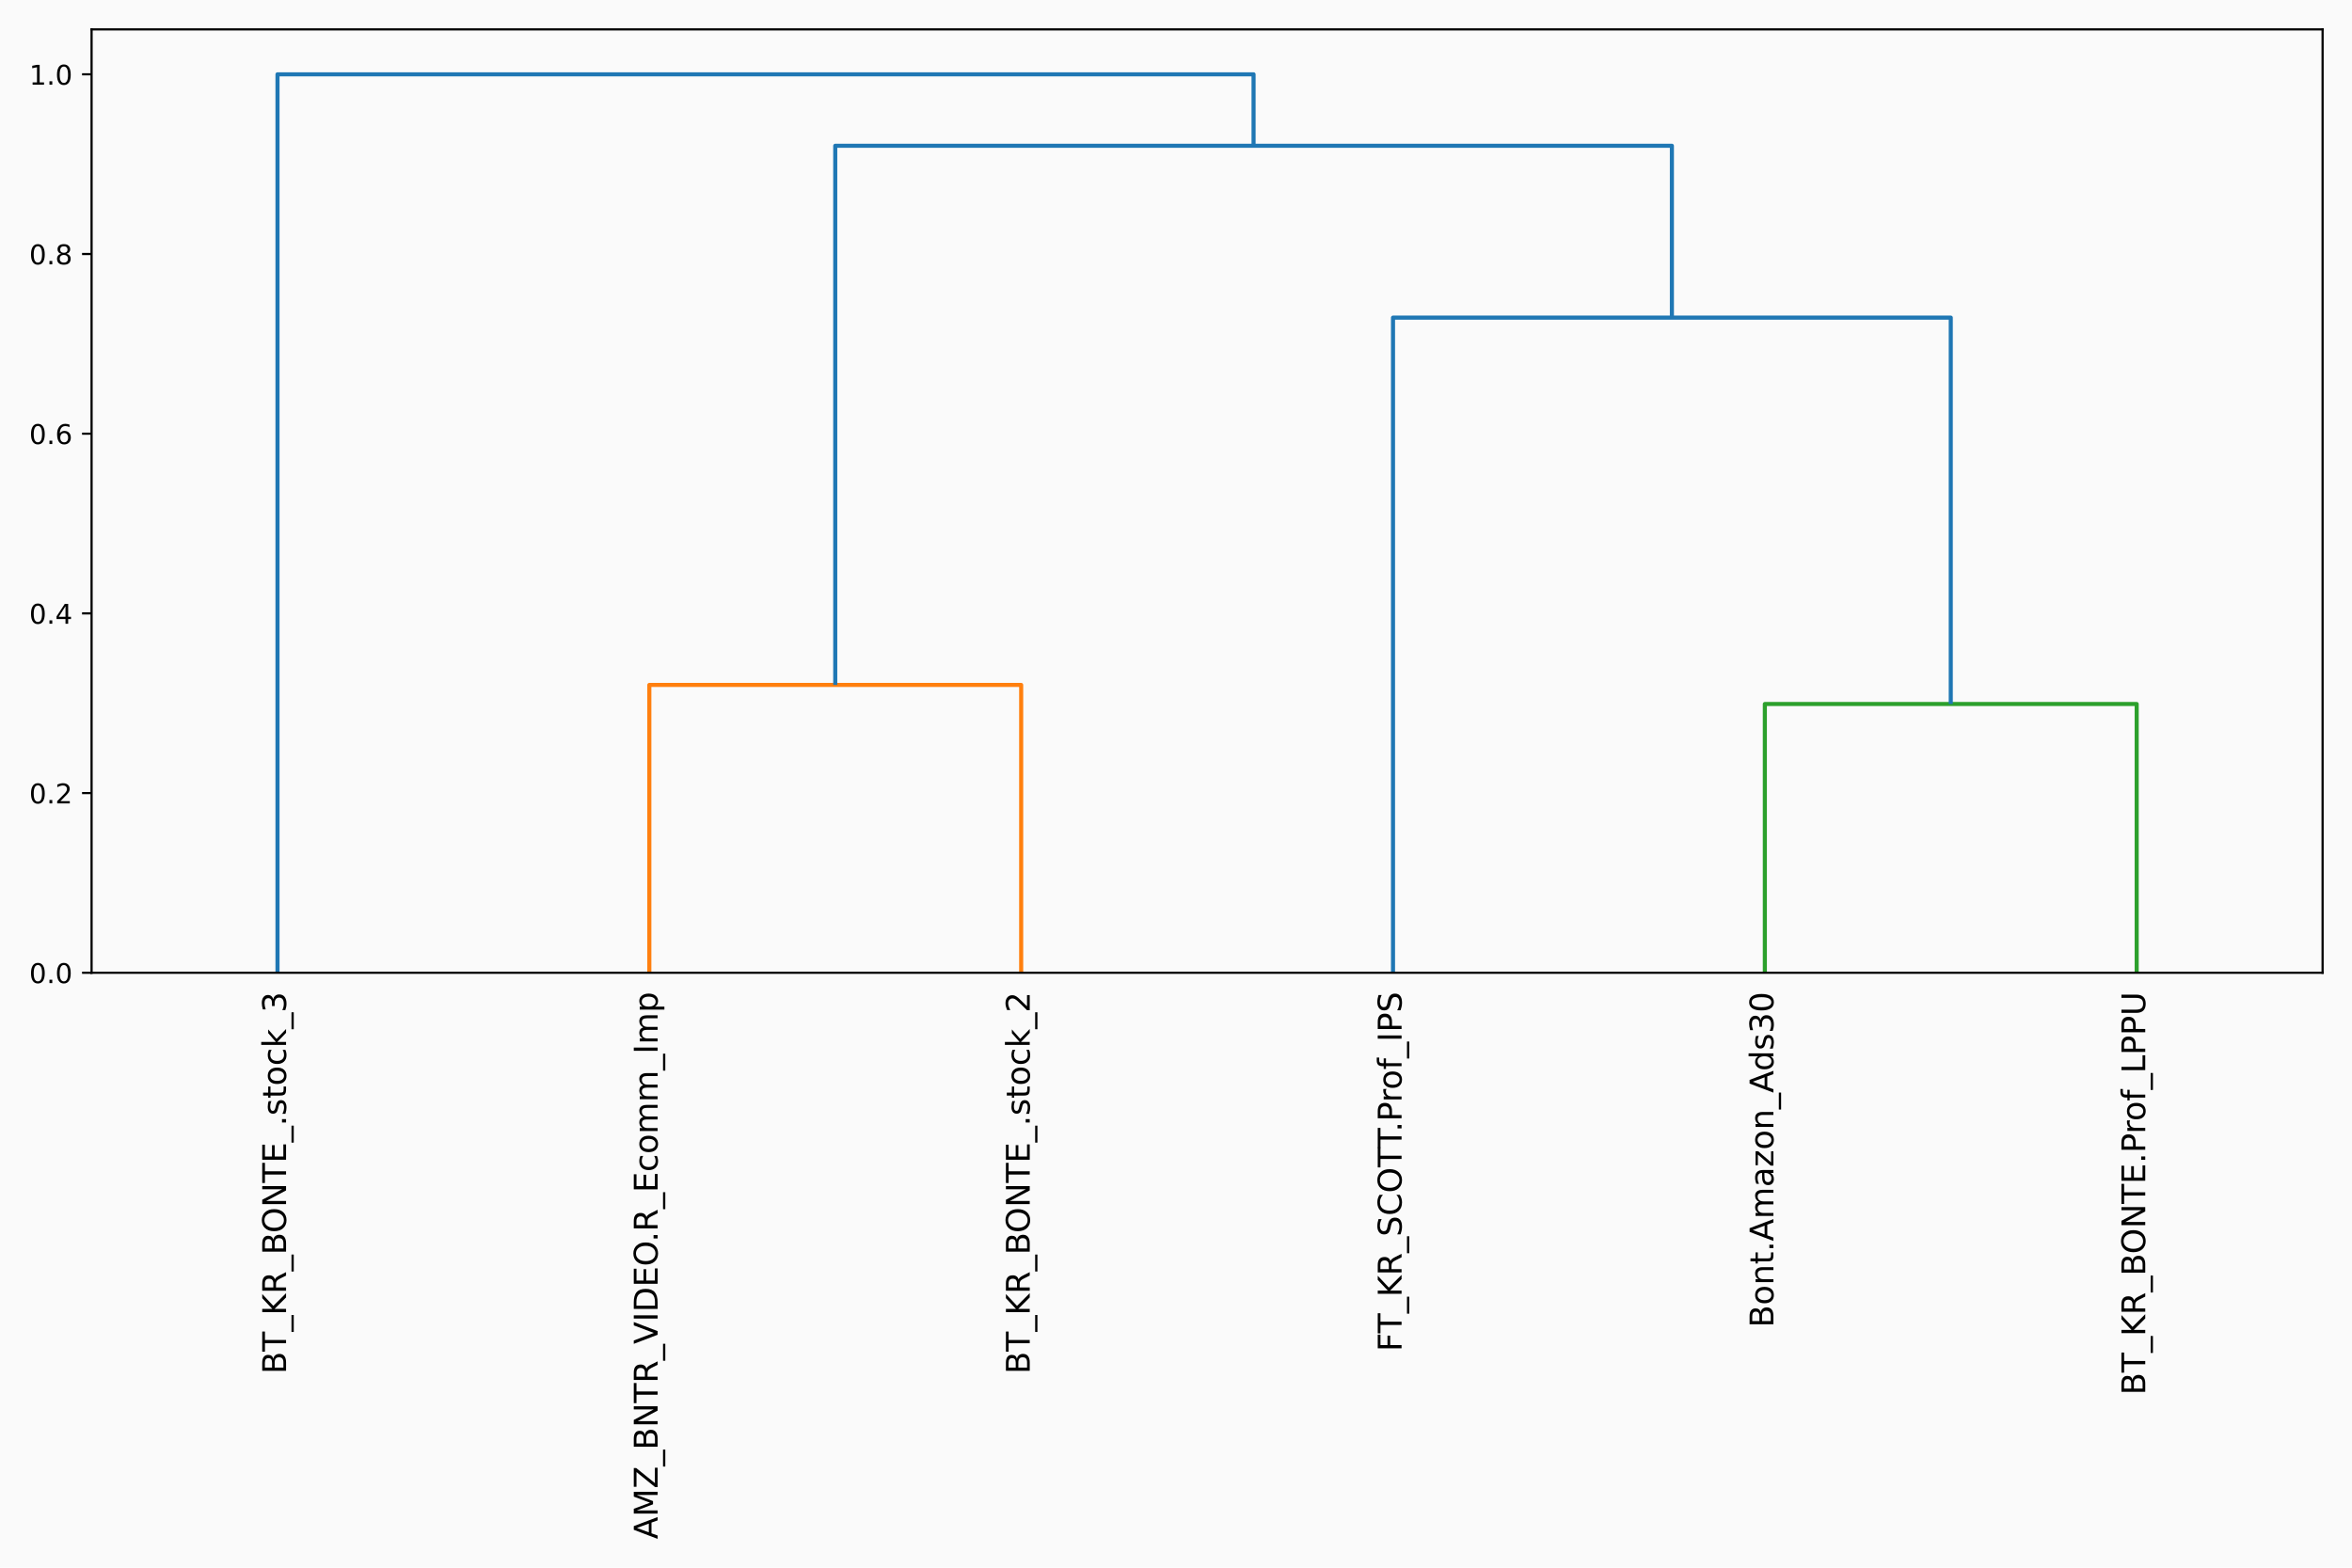
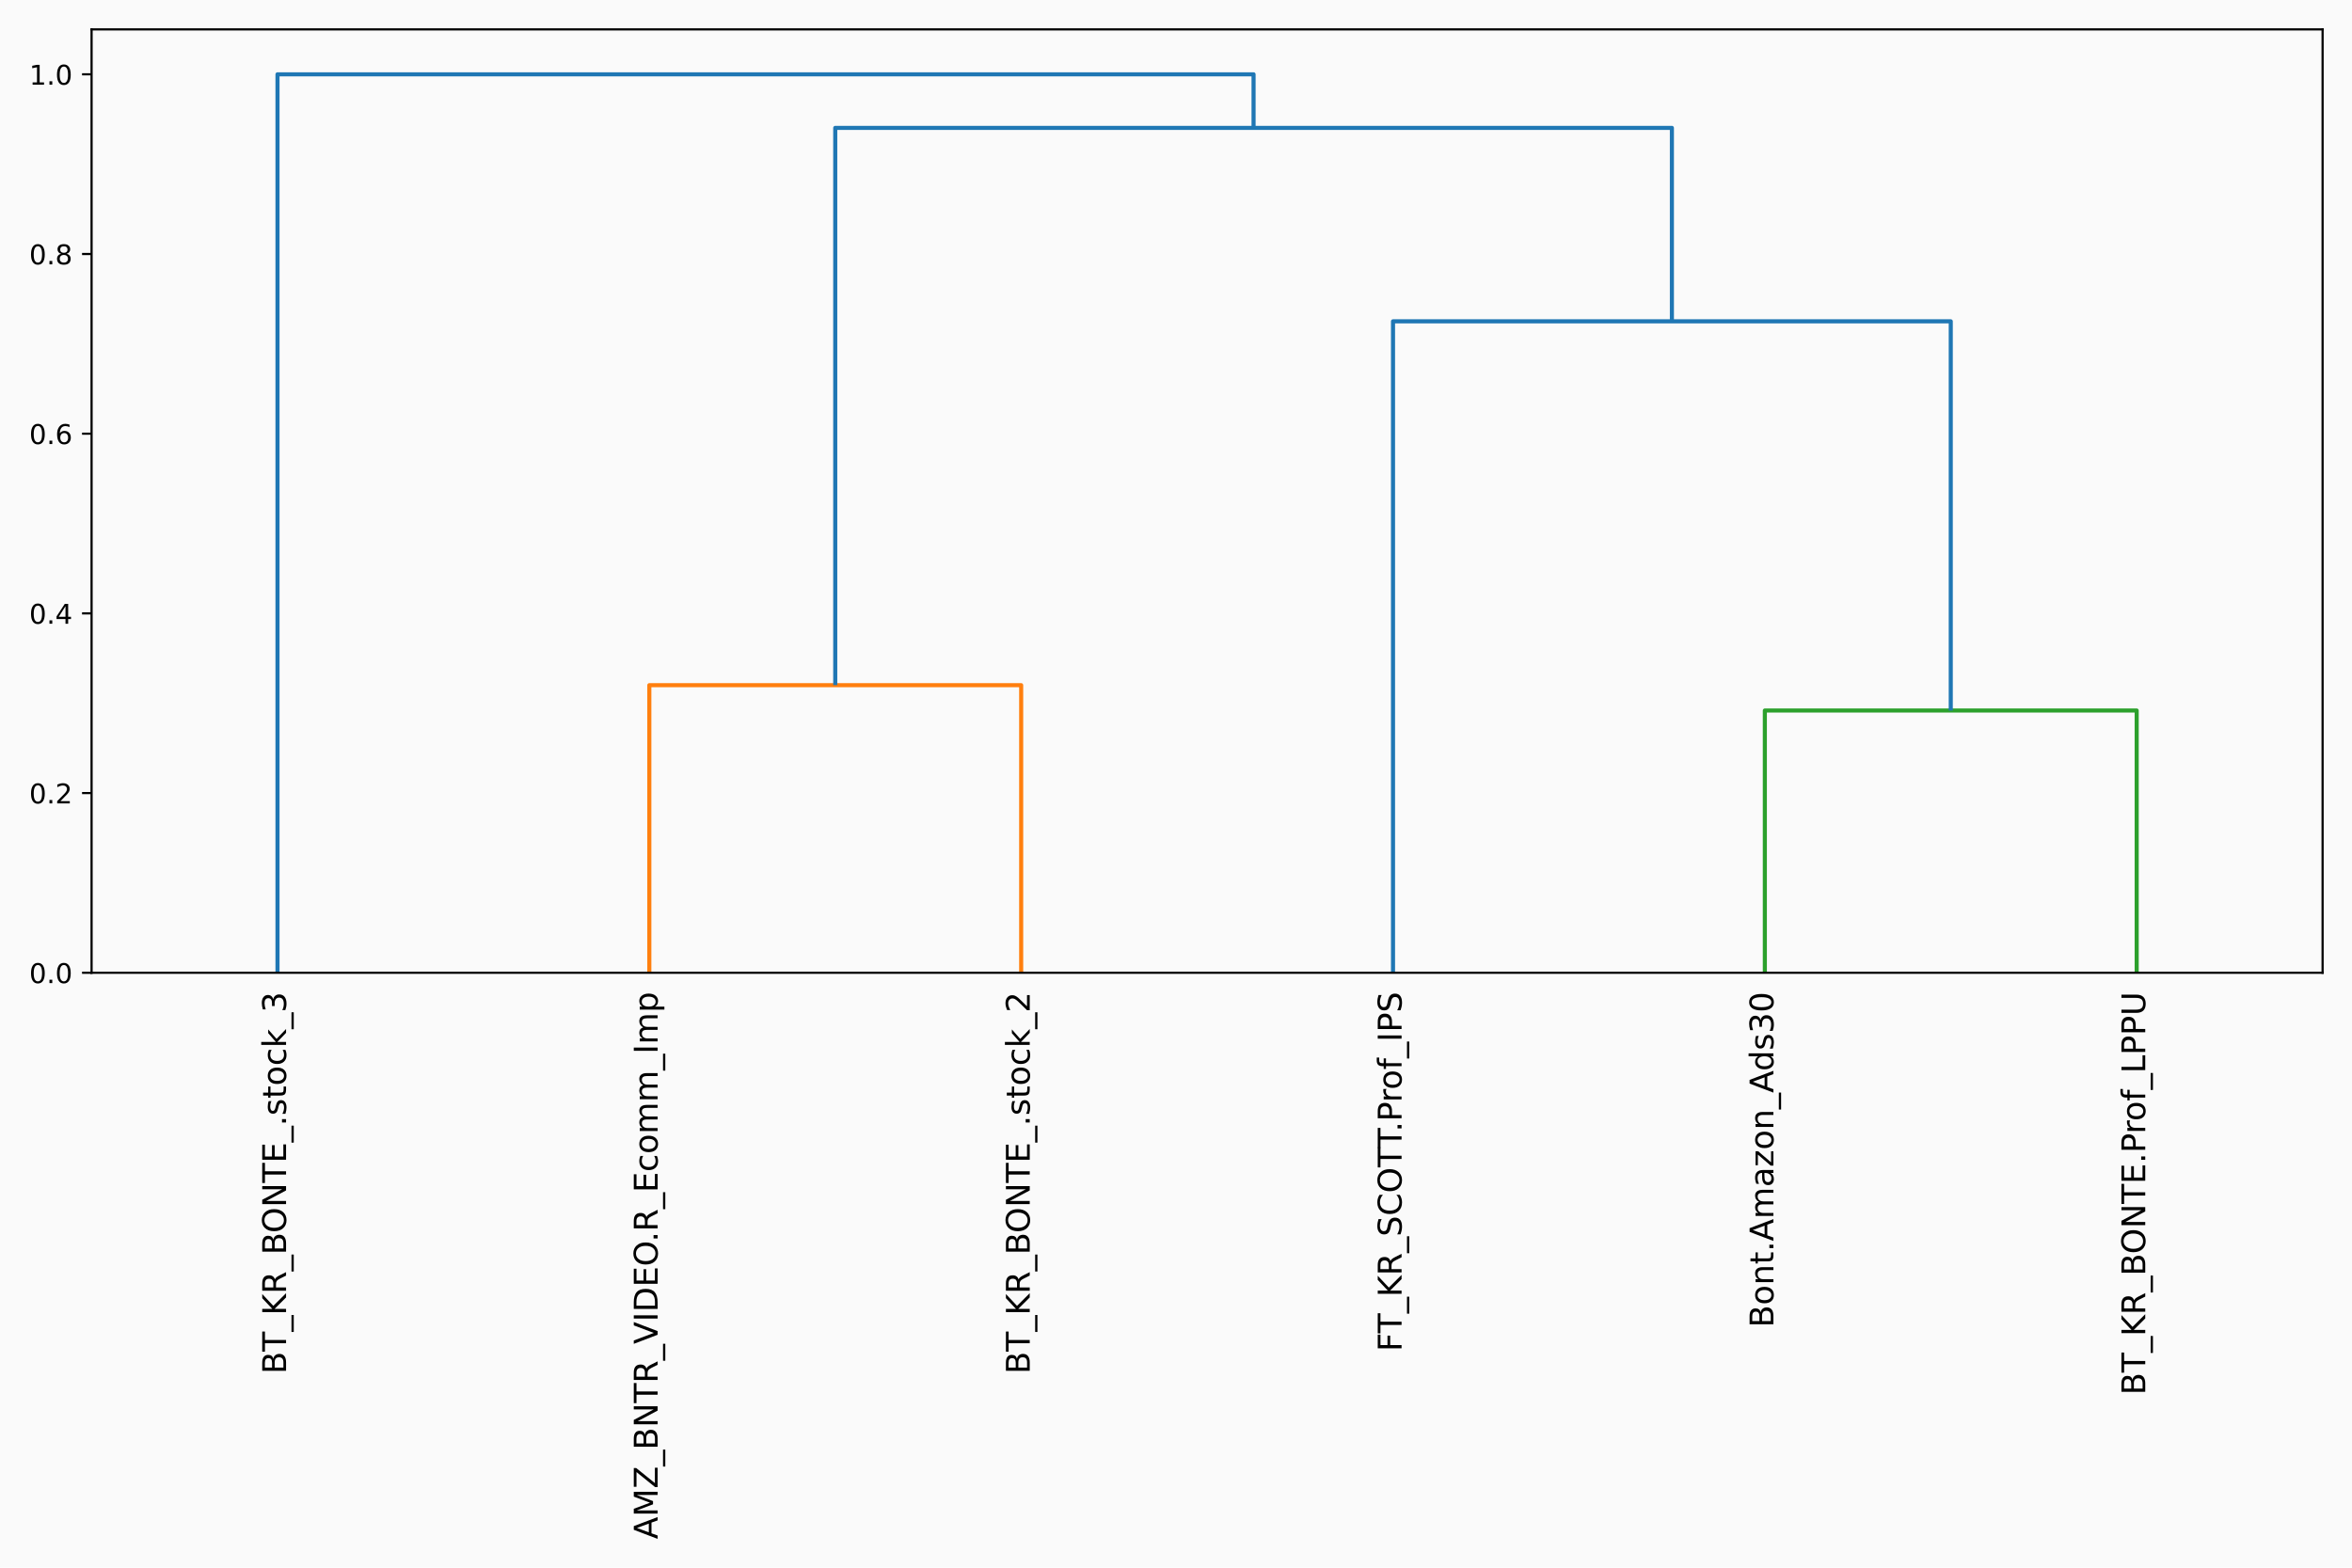
<svg xmlns="http://www.w3.org/2000/svg" xmlns:xlink="http://www.w3.org/1999/xlink" width="864pt" height="576pt" viewBox="0 0 864 576" version="1.1">
  <defs>
    <style type="text/css">*{stroke-linejoin: round; stroke-linecap: butt}</style>
  </defs>
  <g id="figure_1">
    <g id="patch_1">
      <path d="M 0 576  L 864 576  L 864 0  L 0 0  z " style="fill: #fafafa" />
    </g>
    <g id="axes_1">
      <g id="patch_2">
        <path d="M 33.64 357.41  L 853.2 357.41  L 853.2 10.8  L 33.64 10.8  z " style="fill: #fafafa" />
      </g>
      <g id="matplotlib.axis_1">
        <g id="xtick_1">
          <g id="text_1">
            <g transform="translate(105.081 504.8325) rotate(-90) scale(0.12 -0.12)">
              <defs>
                <path id="DejaVuSans-42" d="M 1259 2228  L 1259 519  L 2272 519  Q 2781 519 3026 730  Q 3272 941 3272 1375  Q 3272 1813 3026 2020  Q 2781 2228 2272 2228  L 1259 2228  z M 1259 4147  L 1259 2741  L 2194 2741  Q 2656 2741 2882 2914  Q 3109 3088 3109 3444  Q 3109 3797 2882 3972  Q 2656 4147 2194 4147  L 1259 4147  z M 628 4666  L 2241 4666  Q 2963 4666 3353 4366  Q 3744 4066 3744 3513  Q 3744 3084 3544 2831  Q 3344 2578 2956 2516  Q 3422 2416 3680 2098  Q 3938 1781 3938 1306  Q 3938 681 3513 340  Q 3088 0 2303 0  L 628 0  L 628 4666  z " transform="scale(0.015625)" />
                <path id="DejaVuSans-54" d="M -19 4666  L 3928 4666  L 3928 4134  L 2272 4134  L 2272 0  L 1638 0  L 1638 4134  L -19 4134  L -19 4666  z " transform="scale(0.015625)" />
                <path id="DejaVuSans-5f" d="M 3263 -1063  L 3263 -1509  L -63 -1509  L -63 -1063  L 3263 -1063  z " transform="scale(0.015625)" />
                <path id="DejaVuSans-4b" d="M 628 4666  L 1259 4666  L 1259 2694  L 3353 4666  L 4166 4666  L 1850 2491  L 4331 0  L 3500 0  L 1259 2247  L 1259 0  L 628 0  L 628 4666  z " transform="scale(0.015625)" />
                <path id="DejaVuSans-52" d="M 2841 2188  Q 3044 2119 3236 1894  Q 3428 1669 3622 1275  L 4263 0  L 3584 0  L 2988 1197  Q 2756 1666 2539 1819  Q 2322 1972 1947 1972  L 1259 1972  L 1259 0  L 628 0  L 628 4666  L 2053 4666  Q 2853 4666 3247 4331  Q 3641 3997 3641 3322  Q 3641 2881 3436 2590  Q 3231 2300 2841 2188  z M 1259 4147  L 1259 2491  L 2053 2491  Q 2509 2491 2742 2702  Q 2975 2913 2975 3322  Q 2975 3731 2742 3939  Q 2509 4147 2053 4147  L 1259 4147  z " transform="scale(0.015625)" />
                <path id="DejaVuSans-4f" d="M 2522 4238  Q 1834 4238 1429 3725  Q 1025 3213 1025 2328  Q 1025 1447 1429 934  Q 1834 422 2522 422  Q 3209 422 3611 934  Q 4013 1447 4013 2328  Q 4013 3213 3611 3725  Q 3209 4238 2522 4238  z M 2522 4750  Q 3503 4750 4090 4092  Q 4678 3434 4678 2328  Q 4678 1225 4090 567  Q 3503 -91 2522 -91  Q 1538 -91 948 565  Q 359 1222 359 2328  Q 359 3434 948 4092  Q 1538 4750 2522 4750  z " transform="scale(0.015625)" />
                <path id="DejaVuSans-4e" d="M 628 4666  L 1478 4666  L 3547 763  L 3547 4666  L 4159 4666  L 4159 0  L 3309 0  L 1241 3903  L 1241 0  L 628 0  L 628 4666  z " transform="scale(0.015625)" />
                <path id="DejaVuSans-45" d="M 628 4666  L 3578 4666  L 3578 4134  L 1259 4134  L 1259 2753  L 3481 2753  L 3481 2222  L 1259 2222  L 1259 531  L 3634 531  L 3634 0  L 628 0  L 628 4666  z " transform="scale(0.015625)" />
                <path id="DejaVuSans-2e" d="M 684 794  L 1344 794  L 1344 0  L 684 0  L 684 794  z " transform="scale(0.015625)" />
                <path id="DejaVuSans-73" d="M 2834 3397  L 2834 2853  Q 2591 2978 2328 3040  Q 2066 3103 1784 3103  Q 1356 3103 1142 2972  Q 928 2841 928 2578  Q 928 2378 1081 2264  Q 1234 2150 1697 2047  L 1894 2003  Q 2506 1872 2764 1633  Q 3022 1394 3022 966  Q 3022 478 2636 193  Q 2250 -91 1575 -91  Q 1294 -91 989 -36  Q 684 19 347 128  L 347 722  Q 666 556 975 473  Q 1284 391 1588 391  Q 1994 391 2212 530  Q 2431 669 2431 922  Q 2431 1156 2273 1281  Q 2116 1406 1581 1522  L 1381 1569  Q 847 1681 609 1914  Q 372 2147 372 2553  Q 372 3047 722 3315  Q 1072 3584 1716 3584  Q 2034 3584 2315 3537  Q 2597 3491 2834 3397  z " transform="scale(0.015625)" />
                <path id="DejaVuSans-74" d="M 1172 4494  L 1172 3500  L 2356 3500  L 2356 3053  L 1172 3053  L 1172 1153  Q 1172 725 1289 603  Q 1406 481 1766 481  L 2356 481  L 2356 0  L 1766 0  Q 1100 0 847 248  Q 594 497 594 1153  L 594 3053  L 172 3053  L 172 3500  L 594 3500  L 594 4494  L 1172 4494  z " transform="scale(0.015625)" />
                <path id="DejaVuSans-6f" d="M 1959 3097  Q 1497 3097 1228 2736  Q 959 2375 959 1747  Q 959 1119 1226 758  Q 1494 397 1959 397  Q 2419 397 2687 759  Q 2956 1122 2956 1747  Q 2956 2369 2687 2733  Q 2419 3097 1959 3097  z M 1959 3584  Q 2709 3584 3137 3096  Q 3566 2609 3566 1747  Q 3566 888 3137 398  Q 2709 -91 1959 -91  Q 1206 -91 779 398  Q 353 888 353 1747  Q 353 2609 779 3096  Q 1206 3584 1959 3584  z " transform="scale(0.015625)" />
                <path id="DejaVuSans-63" d="M 3122 3366  L 3122 2828  Q 2878 2963 2633 3030  Q 2388 3097 2138 3097  Q 1578 3097 1268 2742  Q 959 2388 959 1747  Q 959 1106 1268 751  Q 1578 397 2138 397  Q 2388 397 2633 464  Q 2878 531 3122 666  L 3122 134  Q 2881 22 2623 -34  Q 2366 -91 2075 -91  Q 1284 -91 818 406  Q 353 903 353 1747  Q 353 2603 823 3093  Q 1294 3584 2113 3584  Q 2378 3584 2631 3529  Q 2884 3475 3122 3366  z " transform="scale(0.015625)" />
                <path id="DejaVuSans-6b" d="M 581 4863  L 1159 4863  L 1159 1991  L 2875 3500  L 3609 3500  L 1753 1863  L 3688 0  L 2938 0  L 1159 1709  L 1159 0  L 581 0  L 581 4863  z " transform="scale(0.015625)" />
                <path id="DejaVuSans-33" d="M 2597 2516  Q 3050 2419 3304 2112  Q 3559 1806 3559 1356  Q 3559 666 3084 287  Q 2609 -91 1734 -91  Q 1441 -91 1130 -33  Q 819 25 488 141  L 488 750  Q 750 597 1062 519  Q 1375 441 1716 441  Q 2309 441 2620 675  Q 2931 909 2931 1356  Q 2931 1769 2642 2001  Q 2353 2234 1838 2234  L 1294 2234  L 1294 2753  L 1863 2753  Q 2328 2753 2575 2939  Q 2822 3125 2822 3475  Q 2822 3834 2567 4026  Q 2313 4219 1838 4219  Q 1578 4219 1281 4162  Q 984 4106 628 3988  L 628 4550  Q 988 4650 1302 4700  Q 1616 4750 1894 4750  Q 2613 4750 3031 4423  Q 3450 4097 3450 3541  Q 3450 3153 3228 2886  Q 3006 2619 2597 2516  z " transform="scale(0.015625)" />
              </defs>
              <use xlink:href="#DejaVuSans-42" />
              <use xlink:href="#DejaVuSans-54" x="68.604" />
              <use xlink:href="#DejaVuSans-5f" x="129.688" />
              <use xlink:href="#DejaVuSans-4b" x="179.688" />
              <use xlink:href="#DejaVuSans-52" x="245.264" />
              <use xlink:href="#DejaVuSans-5f" x="314.746" />
              <use xlink:href="#DejaVuSans-42" x="364.746" />
              <use xlink:href="#DejaVuSans-4f" x="431.6" />
              <use xlink:href="#DejaVuSans-4e" x="510.311" />
              <use xlink:href="#DejaVuSans-54" x="585.115" />
              <use xlink:href="#DejaVuSans-45" x="646.199" />
              <use xlink:href="#DejaVuSans-5f" x="709.383" />
              <use xlink:href="#DejaVuSans-2e" x="759.383" />
              <use xlink:href="#DejaVuSans-73" x="791.17" />
              <use xlink:href="#DejaVuSans-74" x="843.27" />
              <use xlink:href="#DejaVuSans-6f" x="882.479" />
              <use xlink:href="#DejaVuSans-63" x="943.66" />
              <use xlink:href="#DejaVuSans-6b" x="998.641" />
              <use xlink:href="#DejaVuSans-5f" x="1056.551" />
              <use xlink:href="#DejaVuSans-33" x="1106.551" />
            </g>
          </g>
        </g>
        <g id="xtick_2">
          <g id="text_2">
            <g transform="translate(241.5684 565.5075) rotate(-90) scale(0.12 -0.12)">
              <defs>
                <path id="DejaVuSans-41" d="M 2188 4044  L 1331 1722  L 3047 1722  L 2188 4044  z M 1831 4666  L 2547 4666  L 4325 0  L 3669 0  L 3244 1197  L 1141 1197  L 716 0  L 50 0  L 1831 4666  z " transform="scale(0.015625)" />
                <path id="DejaVuSans-4d" d="M 628 4666  L 1569 4666  L 2759 1491  L 3956 4666  L 4897 4666  L 4897 0  L 4281 0  L 4281 4097  L 3078 897  L 2444 897  L 1241 4097  L 1241 0  L 628 0  L 628 4666  z " transform="scale(0.015625)" />
                <path id="DejaVuSans-5a" d="M 359 4666  L 4025 4666  L 4025 4184  L 1075 531  L 4097 531  L 4097 0  L 288 0  L 288 481  L 3238 4134  L 359 4134  L 359 4666  z " transform="scale(0.015625)" />
                <path id="DejaVuSans-56" d="M 1831 0  L 50 4666  L 709 4666  L 2188 738  L 3669 4666  L 4325 4666  L 2547 0  L 1831 0  z " transform="scale(0.015625)" />
                <path id="DejaVuSans-49" d="M 628 4666  L 1259 4666  L 1259 0  L 628 0  L 628 4666  z " transform="scale(0.015625)" />
                <path id="DejaVuSans-44" d="M 1259 4147  L 1259 519  L 2022 519  Q 2988 519 3436 956  Q 3884 1394 3884 2338  Q 3884 3275 3436 3711  Q 2988 4147 2022 4147  L 1259 4147  z M 628 4666  L 1925 4666  Q 3281 4666 3915 4102  Q 4550 3538 4550 2338  Q 4550 1131 3912 565  Q 3275 0 1925 0  L 628 0  L 628 4666  z " transform="scale(0.015625)" />
                <path id="DejaVuSans-6d" d="M 3328 2828  Q 3544 3216 3844 3400  Q 4144 3584 4550 3584  Q 5097 3584 5394 3201  Q 5691 2819 5691 2113  L 5691 0  L 5113 0  L 5113 2094  Q 5113 2597 4934 2840  Q 4756 3084 4391 3084  Q 3944 3084 3684 2787  Q 3425 2491 3425 1978  L 3425 0  L 2847 0  L 2847 2094  Q 2847 2600 2669 2842  Q 2491 3084 2119 3084  Q 1678 3084 1418 2786  Q 1159 2488 1159 1978  L 1159 0  L 581 0  L 581 3500  L 1159 3500  L 1159 2956  Q 1356 3278 1631 3431  Q 1906 3584 2284 3584  Q 2666 3584 2933 3390  Q 3200 3197 3328 2828  z " transform="scale(0.015625)" />
                <path id="DejaVuSans-70" d="M 1159 525  L 1159 -1331  L 581 -1331  L 581 3500  L 1159 3500  L 1159 2969  Q 1341 3281 1617 3432  Q 1894 3584 2278 3584  Q 2916 3584 3314 3078  Q 3713 2572 3713 1747  Q 3713 922 3314 415  Q 2916 -91 2278 -91  Q 1894 -91 1617 61  Q 1341 213 1159 525  z M 3116 1747  Q 3116 2381 2855 2742  Q 2594 3103 2138 3103  Q 1681 3103 1420 2742  Q 1159 2381 1159 1747  Q 1159 1113 1420 752  Q 1681 391 2138 391  Q 2594 391 2855 752  Q 3116 1113 3116 1747  z " transform="scale(0.015625)" />
              </defs>
              <use xlink:href="#DejaVuSans-41" />
              <use xlink:href="#DejaVuSans-4d" x="68.408" />
              <use xlink:href="#DejaVuSans-5a" x="154.688" />
              <use xlink:href="#DejaVuSans-5f" x="223.193" />
              <use xlink:href="#DejaVuSans-42" x="273.193" />
              <use xlink:href="#DejaVuSans-4e" x="341.797" />
              <use xlink:href="#DejaVuSans-54" x="416.602" />
              <use xlink:href="#DejaVuSans-52" x="477.686" />
              <use xlink:href="#DejaVuSans-5f" x="547.168" />
              <use xlink:href="#DejaVuSans-56" x="597.168" />
              <use xlink:href="#DejaVuSans-49" x="665.576" />
              <use xlink:href="#DejaVuSans-44" x="695.068" />
              <use xlink:href="#DejaVuSans-45" x="772.07" />
              <use xlink:href="#DejaVuSans-4f" x="835.254" />
              <use xlink:href="#DejaVuSans-2e" x="909.965" />
              <use xlink:href="#DejaVuSans-52" x="941.752" />
              <use xlink:href="#DejaVuSans-5f" x="1011.234" />
              <use xlink:href="#DejaVuSans-45" x="1061.234" />
              <use xlink:href="#DejaVuSans-63" x="1124.418" />
              <use xlink:href="#DejaVuSans-6f" x="1179.398" />
              <use xlink:href="#DejaVuSans-6d" x="1240.58" />
              <use xlink:href="#DejaVuSans-6d" x="1337.992" />
              <use xlink:href="#DejaVuSans-5f" x="1435.404" />
              <use xlink:href="#DejaVuSans-49" x="1485.404" />
              <use xlink:href="#DejaVuSans-6d" x="1514.896" />
              <use xlink:href="#DejaVuSans-70" x="1612.309" />
            </g>
          </g>
        </g>
        <g id="xtick_3">
          <g id="text_3">
            <g transform="translate(378.2677 504.8325) rotate(-90) scale(0.12 -0.12)">
              <defs>
                <path id="DejaVuSans-32" d="M 1228 531  L 3431 531  L 3431 0  L 469 0  L 469 531  Q 828 903 1448 1529  Q 2069 2156 2228 2338  Q 2531 2678 2651 2914  Q 2772 3150 2772 3378  Q 2772 3750 2511 3984  Q 2250 4219 1831 4219  Q 1534 4219 1204 4116  Q 875 4013 500 3803  L 500 4441  Q 881 4594 1212 4672  Q 1544 4750 1819 4750  Q 2544 4750 2975 4387  Q 3406 4025 3406 3419  Q 3406 3131 3298 2873  Q 3191 2616 2906 2266  Q 2828 2175 2409 1742  Q 1991 1309 1228 531  z " transform="scale(0.015625)" />
              </defs>
              <use xlink:href="#DejaVuSans-42" />
              <use xlink:href="#DejaVuSans-54" x="68.604" />
              <use xlink:href="#DejaVuSans-5f" x="129.688" />
              <use xlink:href="#DejaVuSans-4b" x="179.688" />
              <use xlink:href="#DejaVuSans-52" x="245.264" />
              <use xlink:href="#DejaVuSans-5f" x="314.746" />
              <use xlink:href="#DejaVuSans-42" x="364.746" />
              <use xlink:href="#DejaVuSans-4f" x="431.6" />
              <use xlink:href="#DejaVuSans-4e" x="510.311" />
              <use xlink:href="#DejaVuSans-54" x="585.115" />
              <use xlink:href="#DejaVuSans-45" x="646.199" />
              <use xlink:href="#DejaVuSans-5f" x="709.383" />
              <use xlink:href="#DejaVuSans-2e" x="759.383" />
              <use xlink:href="#DejaVuSans-73" x="791.17" />
              <use xlink:href="#DejaVuSans-74" x="843.27" />
              <use xlink:href="#DejaVuSans-6f" x="882.479" />
              <use xlink:href="#DejaVuSans-63" x="943.66" />
              <use xlink:href="#DejaVuSans-6b" x="998.641" />
              <use xlink:href="#DejaVuSans-5f" x="1056.551" />
              <use xlink:href="#DejaVuSans-32" x="1106.551" />
            </g>
          </g>
        </g>
        <g id="xtick_4">
          <g id="text_4">
            <g transform="translate(514.861 496.5694) rotate(-90) scale(0.12 -0.12)">
              <defs>
                <path id="DejaVuSans-46" d="M 628 4666  L 3309 4666  L 3309 4134  L 1259 4134  L 1259 2759  L 3109 2759  L 3109 2228  L 1259 2228  L 1259 0  L 628 0  L 628 4666  z " transform="scale(0.015625)" />
                <path id="DejaVuSans-53" d="M 3425 4513  L 3425 3897  Q 3066 4069 2747 4153  Q 2428 4238 2131 4238  Q 1616 4238 1336 4038  Q 1056 3838 1056 3469  Q 1056 3159 1242 3001  Q 1428 2844 1947 2747  L 2328 2669  Q 3034 2534 3370 2195  Q 3706 1856 3706 1288  Q 3706 609 3251 259  Q 2797 -91 1919 -91  Q 1588 -91 1214 -16  Q 841 59 441 206  L 441 856  Q 825 641 1194 531  Q 1563 422 1919 422  Q 2459 422 2753 634  Q 3047 847 3047 1241  Q 3047 1584 2836 1778  Q 2625 1972 2144 2069  L 1759 2144  Q 1053 2284 737 2584  Q 422 2884 422 3419  Q 422 4038 858 4394  Q 1294 4750 2059 4750  Q 2388 4750 2728 4690  Q 3069 4631 3425 4513  z " transform="scale(0.015625)" />
                <path id="DejaVuSans-43" d="M 4122 4306  L 4122 3641  Q 3803 3938 3442 4084  Q 3081 4231 2675 4231  Q 1875 4231 1450 3742  Q 1025 3253 1025 2328  Q 1025 1406 1450 917  Q 1875 428 2675 428  Q 3081 428 3442 575  Q 3803 722 4122 1019  L 4122 359  Q 3791 134 3420 21  Q 3050 -91 2638 -91  Q 1578 -91 968 557  Q 359 1206 359 2328  Q 359 3453 968 4101  Q 1578 4750 2638 4750  Q 3056 4750 3426 4639  Q 3797 4528 4122 4306  z " transform="scale(0.015625)" />
                <path id="DejaVuSans-50" d="M 1259 4147  L 1259 2394  L 2053 2394  Q 2494 2394 2734 2622  Q 2975 2850 2975 3272  Q 2975 3691 2734 3919  Q 2494 4147 2053 4147  L 1259 4147  z M 628 4666  L 2053 4666  Q 2838 4666 3239 4311  Q 3641 3956 3641 3272  Q 3641 2581 3239 2228  Q 2838 1875 2053 1875  L 1259 1875  L 1259 0  L 628 0  L 628 4666  z " transform="scale(0.015625)" />
                <path id="DejaVuSans-72" d="M 2631 2963  Q 2534 3019 2420 3045  Q 2306 3072 2169 3072  Q 1681 3072 1420 2755  Q 1159 2438 1159 1844  L 1159 0  L 581 0  L 581 3500  L 1159 3500  L 1159 2956  Q 1341 3275 1631 3429  Q 1922 3584 2338 3584  Q 2397 3584 2469 3576  Q 2541 3569 2628 3553  L 2631 2963  z " transform="scale(0.015625)" />
                <path id="DejaVuSans-66" d="M 2375 4863  L 2375 4384  L 1825 4384  Q 1516 4384 1395 4259  Q 1275 4134 1275 3809  L 1275 3500  L 2222 3500  L 2222 3053  L 1275 3053  L 1275 0  L 697 0  L 697 3053  L 147 3053  L 147 3500  L 697 3500  L 697 3744  Q 697 4328 969 4595  Q 1241 4863 1831 4863  L 2375 4863  z " transform="scale(0.015625)" />
              </defs>
              <use xlink:href="#DejaVuSans-46" />
              <use xlink:href="#DejaVuSans-54" x="55.77" />
              <use xlink:href="#DejaVuSans-5f" x="116.854" />
              <use xlink:href="#DejaVuSans-4b" x="166.854" />
              <use xlink:href="#DejaVuSans-52" x="232.43" />
              <use xlink:href="#DejaVuSans-5f" x="301.912" />
              <use xlink:href="#DejaVuSans-53" x="351.912" />
              <use xlink:href="#DejaVuSans-43" x="415.389" />
              <use xlink:href="#DejaVuSans-4f" x="485.213" />
              <use xlink:href="#DejaVuSans-54" x="563.924" />
              <use xlink:href="#DejaVuSans-54" x="623.258" />
              <use xlink:href="#DejaVuSans-2e" x="672.467" />
              <use xlink:href="#DejaVuSans-50" x="704.254" />
              <use xlink:href="#DejaVuSans-72" x="762.807" />
              <use xlink:href="#DejaVuSans-6f" x="801.67" />
              <use xlink:href="#DejaVuSans-66" x="862.852" />
              <use xlink:href="#DejaVuSans-5f" x="898.057" />
              <use xlink:href="#DejaVuSans-49" x="948.057" />
              <use xlink:href="#DejaVuSans-50" x="977.549" />
              <use xlink:href="#DejaVuSans-53" x="1037.852" />
            </g>
          </g>
        </g>
        <g id="xtick_5">
          <g id="text_5">
            <g transform="translate(651.4544 487.7437) rotate(-90) scale(0.12 -0.12)">
              <defs>
                <path id="DejaVuSans-6e" d="M 3513 2113  L 3513 0  L 2938 0  L 2938 2094  Q 2938 2591 2744 2837  Q 2550 3084 2163 3084  Q 1697 3084 1428 2787  Q 1159 2491 1159 1978  L 1159 0  L 581 0  L 581 3500  L 1159 3500  L 1159 2956  Q 1366 3272 1645 3428  Q 1925 3584 2291 3584  Q 2894 3584 3203 3211  Q 3513 2838 3513 2113  z " transform="scale(0.015625)" />
                <path id="DejaVuSans-61" d="M 2194 1759  Q 1497 1759 1228 1600  Q 959 1441 959 1056  Q 959 750 1161 570  Q 1363 391 1709 391  Q 2188 391 2477 730  Q 2766 1069 2766 1631  L 2766 1759  L 2194 1759  z M 3341 1997  L 3341 0  L 2766 0  L 2766 531  Q 2569 213 2275 61  Q 1981 -91 1556 -91  Q 1019 -91 701 211  Q 384 513 384 1019  Q 384 1609 779 1909  Q 1175 2209 1959 2209  L 2766 2209  L 2766 2266  Q 2766 2663 2505 2880  Q 2244 3097 1772 3097  Q 1472 3097 1187 3025  Q 903 2953 641 2809  L 641 3341  Q 956 3463 1253 3523  Q 1550 3584 1831 3584  Q 2591 3584 2966 3190  Q 3341 2797 3341 1997  z " transform="scale(0.015625)" />
                <path id="DejaVuSans-7a" d="M 353 3500  L 3084 3500  L 3084 2975  L 922 459  L 3084 459  L 3084 0  L 275 0  L 275 525  L 2438 3041  L 353 3041  L 353 3500  z " transform="scale(0.015625)" />
                <path id="DejaVuSans-64" d="M 2906 2969  L 2906 4863  L 3481 4863  L 3481 0  L 2906 0  L 2906 525  Q 2725 213 2448 61  Q 2172 -91 1784 -91  Q 1150 -91 751 415  Q 353 922 353 1747  Q 353 2572 751 3078  Q 1150 3584 1784 3584  Q 2172 3584 2448 3432  Q 2725 3281 2906 2969  z M 947 1747  Q 947 1113 1208 752  Q 1469 391 1925 391  Q 2381 391 2643 752  Q 2906 1113 2906 1747  Q 2906 2381 2643 2742  Q 2381 3103 1925 3103  Q 1469 3103 1208 2742  Q 947 2381 947 1747  z " transform="scale(0.015625)" />
                <path id="DejaVuSans-30" d="M 2034 4250  Q 1547 4250 1301 3770  Q 1056 3291 1056 2328  Q 1056 1369 1301 889  Q 1547 409 2034 409  Q 2525 409 2770 889  Q 3016 1369 3016 2328  Q 3016 3291 2770 3770  Q 2525 4250 2034 4250  z M 2034 4750  Q 2819 4750 3233 4129  Q 3647 3509 3647 2328  Q 3647 1150 3233 529  Q 2819 -91 2034 -91  Q 1250 -91 836 529  Q 422 1150 422 2328  Q 422 3509 836 4129  Q 1250 4750 2034 4750  z " transform="scale(0.015625)" />
              </defs>
              <use xlink:href="#DejaVuSans-42" />
              <use xlink:href="#DejaVuSans-6f" x="68.604" />
              <use xlink:href="#DejaVuSans-6e" x="129.785" />
              <use xlink:href="#DejaVuSans-74" x="193.164" />
              <use xlink:href="#DejaVuSans-2e" x="232.373" />
              <use xlink:href="#DejaVuSans-41" x="264.16" />
              <use xlink:href="#DejaVuSans-6d" x="332.568" />
              <use xlink:href="#DejaVuSans-61" x="429.98" />
              <use xlink:href="#DejaVuSans-7a" x="491.26" />
              <use xlink:href="#DejaVuSans-6f" x="543.75" />
              <use xlink:href="#DejaVuSans-6e" x="604.932" />
              <use xlink:href="#DejaVuSans-5f" x="668.311" />
              <use xlink:href="#DejaVuSans-41" x="718.311" />
              <use xlink:href="#DejaVuSans-64" x="784.969" />
              <use xlink:href="#DejaVuSans-73" x="848.445" />
              <use xlink:href="#DejaVuSans-33" x="900.545" />
              <use xlink:href="#DejaVuSans-30" x="964.168" />
            </g>
          </g>
        </g>
        <g id="xtick_6">
          <g id="text_6">
            <g transform="translate(788.0477 512.5481) rotate(-90) scale(0.12 -0.12)">
              <defs>
                <path id="DejaVuSans-4c" d="M 628 4666  L 1259 4666  L 1259 531  L 3531 531  L 3531 0  L 628 0  L 628 4666  z " transform="scale(0.015625)" />
                <path id="DejaVuSans-55" d="M 556 4666  L 1191 4666  L 1191 1831  Q 1191 1081 1462 751  Q 1734 422 2344 422  Q 2950 422 3222 751  Q 3494 1081 3494 1831  L 3494 4666  L 4128 4666  L 4128 1753  Q 4128 841 3676 375  Q 3225 -91 2344 -91  Q 1459 -91 1007 375  Q 556 841 556 1753  L 556 4666  z " transform="scale(0.015625)" />
              </defs>
              <use xlink:href="#DejaVuSans-42" />
              <use xlink:href="#DejaVuSans-54" x="68.604" />
              <use xlink:href="#DejaVuSans-5f" x="129.688" />
              <use xlink:href="#DejaVuSans-4b" x="179.688" />
              <use xlink:href="#DejaVuSans-52" x="245.264" />
              <use xlink:href="#DejaVuSans-5f" x="314.746" />
              <use xlink:href="#DejaVuSans-42" x="364.746" />
              <use xlink:href="#DejaVuSans-4f" x="431.6" />
              <use xlink:href="#DejaVuSans-4e" x="510.311" />
              <use xlink:href="#DejaVuSans-54" x="585.115" />
              <use xlink:href="#DejaVuSans-45" x="646.199" />
              <use xlink:href="#DejaVuSans-2e" x="709.383" />
              <use xlink:href="#DejaVuSans-50" x="741.17" />
              <use xlink:href="#DejaVuSans-72" x="799.723" />
              <use xlink:href="#DejaVuSans-6f" x="838.586" />
              <use xlink:href="#DejaVuSans-66" x="899.768" />
              <use xlink:href="#DejaVuSans-5f" x="934.973" />
              <use xlink:href="#DejaVuSans-4c" x="984.973" />
              <use xlink:href="#DejaVuSans-50" x="1040.686" />
              <use xlink:href="#DejaVuSans-50" x="1100.988" />
              <use xlink:href="#DejaVuSans-55" x="1161.291" />
            </g>
          </g>
        </g>
      </g>
      <g id="matplotlib.axis_2">
        <g id="ytick_1">
          <g id="line2d_1">
            <defs>
-               <path id="m78c4cdaa29" d="M 0 0  L -3.5 0  " style="stroke: #000000; stroke-width: 0.8" />
+               <path id="m76cf912c8d" d="M 0 0  L -3.5 0  " style="stroke: #000000; stroke-width: 0.8" />
            </defs>
            <g>
-               <use xlink:href="#m78c4cdaa29" x="33.64" y="357.41" style="stroke: #000000; stroke-width: 0.8" />
+               <use xlink:href="#m76cf912c8d" x="33.64" y="357.41" style="stroke: #000000; stroke-width: 0.8" />
            </g>
          </g>
          <g id="text_7">
            <g transform="translate(10.73687 361.2092) scale(0.1 -0.1)">
              <use xlink:href="#DejaVuSans-30" />
              <use xlink:href="#DejaVuSans-2e" x="63.623" />
              <use xlink:href="#DejaVuSans-30" x="95.41" />
            </g>
          </g>
        </g>
        <g id="ytick_2">
          <g id="line2d_2">
            <g>
-               <use xlink:href="#m78c4cdaa29" x="33.64" y="291.389" style="stroke: #000000; stroke-width: 0.8" />
+               <use xlink:href="#m76cf912c8d" x="33.64" y="291.389" style="stroke: #000000; stroke-width: 0.8" />
            </g>
          </g>
          <g id="text_8">
            <g transform="translate(10.73687 295.1883) scale(0.1 -0.1)">
              <use xlink:href="#DejaVuSans-30" />
              <use xlink:href="#DejaVuSans-2e" x="63.623" />
              <use xlink:href="#DejaVuSans-32" x="95.41" />
            </g>
          </g>
        </g>
        <g id="ytick_3">
          <g id="line2d_3">
            <g>
-               <use xlink:href="#m78c4cdaa29" x="33.64" y="225.368" style="stroke: #000000; stroke-width: 0.8" />
+               <use xlink:href="#m76cf912c8d" x="33.64" y="225.368" style="stroke: #000000; stroke-width: 0.8" />
            </g>
          </g>
          <g id="text_9">
            <g transform="translate(10.73687 229.1673) scale(0.1 -0.1)">
              <defs>
                <path id="DejaVuSans-34" d="M 2419 4116  L 825 1625  L 2419 1625  L 2419 4116  z M 2253 4666  L 3047 4666  L 3047 1625  L 3713 1625  L 3713 1100  L 3047 1100  L 3047 0  L 2419 0  L 2419 1100  L 313 1100  L 313 1709  L 2253 4666  z " transform="scale(0.015625)" />
              </defs>
              <use xlink:href="#DejaVuSans-30" />
              <use xlink:href="#DejaVuSans-2e" x="63.623" />
              <use xlink:href="#DejaVuSans-34" x="95.41" />
            </g>
          </g>
        </g>
        <g id="ytick_4">
          <g id="line2d_4">
            <g>
-               <use xlink:href="#m78c4cdaa29" x="33.64" y="159.347" style="stroke: #000000; stroke-width: 0.8" />
+               <use xlink:href="#m76cf912c8d" x="33.64" y="159.347" style="stroke: #000000; stroke-width: 0.8" />
            </g>
          </g>
          <g id="text_10">
            <g transform="translate(10.73687 163.1464) scale(0.1 -0.1)">
              <defs>
                <path id="DejaVuSans-36" d="M 2113 2584  Q 1688 2584 1439 2293  Q 1191 2003 1191 1497  Q 1191 994 1439 701  Q 1688 409 2113 409  Q 2538 409 2786 701  Q 3034 994 3034 1497  Q 3034 2003 2786 2293  Q 2538 2584 2113 2584  z M 3366 4563  L 3366 3988  Q 3128 4100 2886 4159  Q 2644 4219 2406 4219  Q 1781 4219 1451 3797  Q 1122 3375 1075 2522  Q 1259 2794 1537 2939  Q 1816 3084 2150 3084  Q 2853 3084 3261 2657  Q 3669 2231 3669 1497  Q 3669 778 3244 343  Q 2819 -91 2113 -91  Q 1303 -91 875 529  Q 447 1150 447 2328  Q 447 3434 972 4092  Q 1497 4750 2381 4750  Q 2619 4750 2861 4703  Q 3103 4656 3366 4563  z " transform="scale(0.015625)" />
              </defs>
              <use xlink:href="#DejaVuSans-30" />
              <use xlink:href="#DejaVuSans-2e" x="63.623" />
              <use xlink:href="#DejaVuSans-36" x="95.41" />
            </g>
          </g>
        </g>
        <g id="ytick_5">
          <g id="line2d_5">
            <g>
-               <use xlink:href="#m78c4cdaa29" x="33.64" y="93.326" style="stroke: #000000; stroke-width: 0.8" />
+               <use xlink:href="#m76cf912c8d" x="33.64" y="93.326" style="stroke: #000000; stroke-width: 0.8" />
            </g>
          </g>
          <g id="text_11">
            <g transform="translate(10.73687 97.12541) scale(0.1 -0.1)">
              <defs>
                <path id="DejaVuSans-38" d="M 2034 2216  Q 1584 2216 1326 1975  Q 1069 1734 1069 1313  Q 1069 891 1326 650  Q 1584 409 2034 409  Q 2484 409 2743 651  Q 3003 894 3003 1313  Q 3003 1734 2745 1975  Q 2488 2216 2034 2216  z M 1403 2484  Q 997 2584 770 2862  Q 544 3141 544 3541  Q 544 4100 942 4425  Q 1341 4750 2034 4750  Q 2731 4750 3128 4425  Q 3525 4100 3525 3541  Q 3525 3141 3298 2862  Q 3072 2584 2669 2484  Q 3125 2378 3379 2068  Q 3634 1759 3634 1313  Q 3634 634 3220 271  Q 2806 -91 2034 -91  Q 1263 -91 848 271  Q 434 634 434 1313  Q 434 1759 690 2068  Q 947 2378 1403 2484  z M 1172 3481  Q 1172 3119 1398 2916  Q 1625 2713 2034 2713  Q 2441 2713 2670 2916  Q 2900 3119 2900 3481  Q 2900 3844 2670 4047  Q 2441 4250 2034 4250  Q 1625 4250 1398 4047  Q 1172 3844 1172 3481  z " transform="scale(0.015625)" />
              </defs>
              <use xlink:href="#DejaVuSans-30" />
              <use xlink:href="#DejaVuSans-2e" x="63.623" />
              <use xlink:href="#DejaVuSans-38" x="95.41" />
            </g>
          </g>
        </g>
        <g id="ytick_6">
          <g id="line2d_6">
            <g>
-               <use xlink:href="#m78c4cdaa29" x="33.64" y="27.305" style="stroke: #000000; stroke-width: 0.8" />
+               <use xlink:href="#m76cf912c8d" x="33.64" y="27.305" style="stroke: #000000; stroke-width: 0.8" />
            </g>
          </g>
          <g id="text_12">
            <g transform="translate(10.73687 31.10446) scale(0.1 -0.1)">
              <defs>
                <path id="DejaVuSans-31" d="M 794 531  L 1825 531  L 1825 4091  L 703 3866  L 703 4441  L 1819 4666  L 2450 4666  L 2450 531  L 3481 531  L 3481 0  L 794 0  L 794 531  z " transform="scale(0.015625)" />
              </defs>
              <use xlink:href="#DejaVuSans-31" />
              <use xlink:href="#DejaVuSans-2e" x="63.623" />
              <use xlink:href="#DejaVuSans-30" x="95.41" />
            </g>
          </g>
        </g>
      </g>
      <g id="LineCollection_1">
-         <path d="M 238.53 357.41  L 238.53 251.659  L 375.123 251.659  L 375.123 357.41  " clip-path="url(#peadea1c4c7)" style="fill: none; stroke: #ff7f0e; stroke-width: 1.5" />
+         <path d="M 238.53 357.41  L 238.53 251.745  L 375.123 251.745  L 375.123 357.41  " clip-path="url(#p2cc900dccb)" style="fill: none; stroke: #ff7f0e; stroke-width: 1.5" />
      </g>
      <g id="LineCollection_2">
-         <path d="M 648.31 357.41  L 648.31 258.667  L 784.903 258.667  L 784.903 357.41  " clip-path="url(#peadea1c4c7)" style="fill: none; stroke: #2ca02c; stroke-width: 1.5" />
+         <path d="M 648.31 357.41  L 648.31 261.057  L 784.903 261.057  L 784.903 357.41  " clip-path="url(#p2cc900dccb)" style="fill: none; stroke: #2ca02c; stroke-width: 1.5" />
      </g>
      <g id="LineCollection_3">
-         <path d="M 511.717 357.41  L 511.717 116.698  L 716.607 116.698  L 716.607 258.667  " clip-path="url(#peadea1c4c7)" style="fill: none; stroke: #1f77b4; stroke-width: 1.5" />
-         <path d="M 306.827 251.659  L 306.827 53.561  L 614.162 53.561  L 614.162 116.698  " clip-path="url(#peadea1c4c7)" style="fill: none; stroke: #1f77b4; stroke-width: 1.5" />
-         <path d="M 101.937 357.41  L 101.937 27.305  L 460.494 27.305  L 460.494 53.561  " clip-path="url(#peadea1c4c7)" style="fill: none; stroke: #1f77b4; stroke-width: 1.5" />
+         <path d="M 511.717 357.41  L 511.717 118.056  L 716.607 118.056  L 716.607 261.057  " clip-path="url(#p2cc900dccb)" style="fill: none; stroke: #1f77b4; stroke-width: 1.5" />
+         <path d="M 306.827 251.745  L 306.827 46.986  L 614.162 46.986  L 614.162 118.056  " clip-path="url(#p2cc900dccb)" style="fill: none; stroke: #1f77b4; stroke-width: 1.5" />
+         <path d="M 101.937 357.41  L 101.937 27.305  L 460.494 27.305  L 460.494 46.986  " clip-path="url(#p2cc900dccb)" style="fill: none; stroke: #1f77b4; stroke-width: 1.5" />
      </g>
      <g id="patch_3">
        <path d="M 33.64 357.41  L 33.64 10.8  " style="fill: none; stroke: #000000; stroke-width: 0.8; stroke-linejoin: miter; stroke-linecap: square" />
      </g>
      <g id="patch_4">
        <path d="M 853.2 357.41  L 853.2 10.8  " style="fill: none; stroke: #000000; stroke-width: 0.8; stroke-linejoin: miter; stroke-linecap: square" />
      </g>
      <g id="patch_5">
        <path d="M 33.64 357.41  L 853.2 357.41  " style="fill: none; stroke: #000000; stroke-width: 0.8; stroke-linejoin: miter; stroke-linecap: square" />
      </g>
      <g id="patch_6">
        <path d="M 33.64 10.8  L 853.2 10.8  " style="fill: none; stroke: #000000; stroke-width: 0.8; stroke-linejoin: miter; stroke-linecap: square" />
      </g>
    </g>
  </g>
  <defs>
-     <clipPath id="peadea1c4c7">
+     <clipPath id="p2cc900dccb">
      <rect x="33.64" y="10.8" width="819.56" height="346.61" />
    </clipPath>
  </defs>
</svg>
